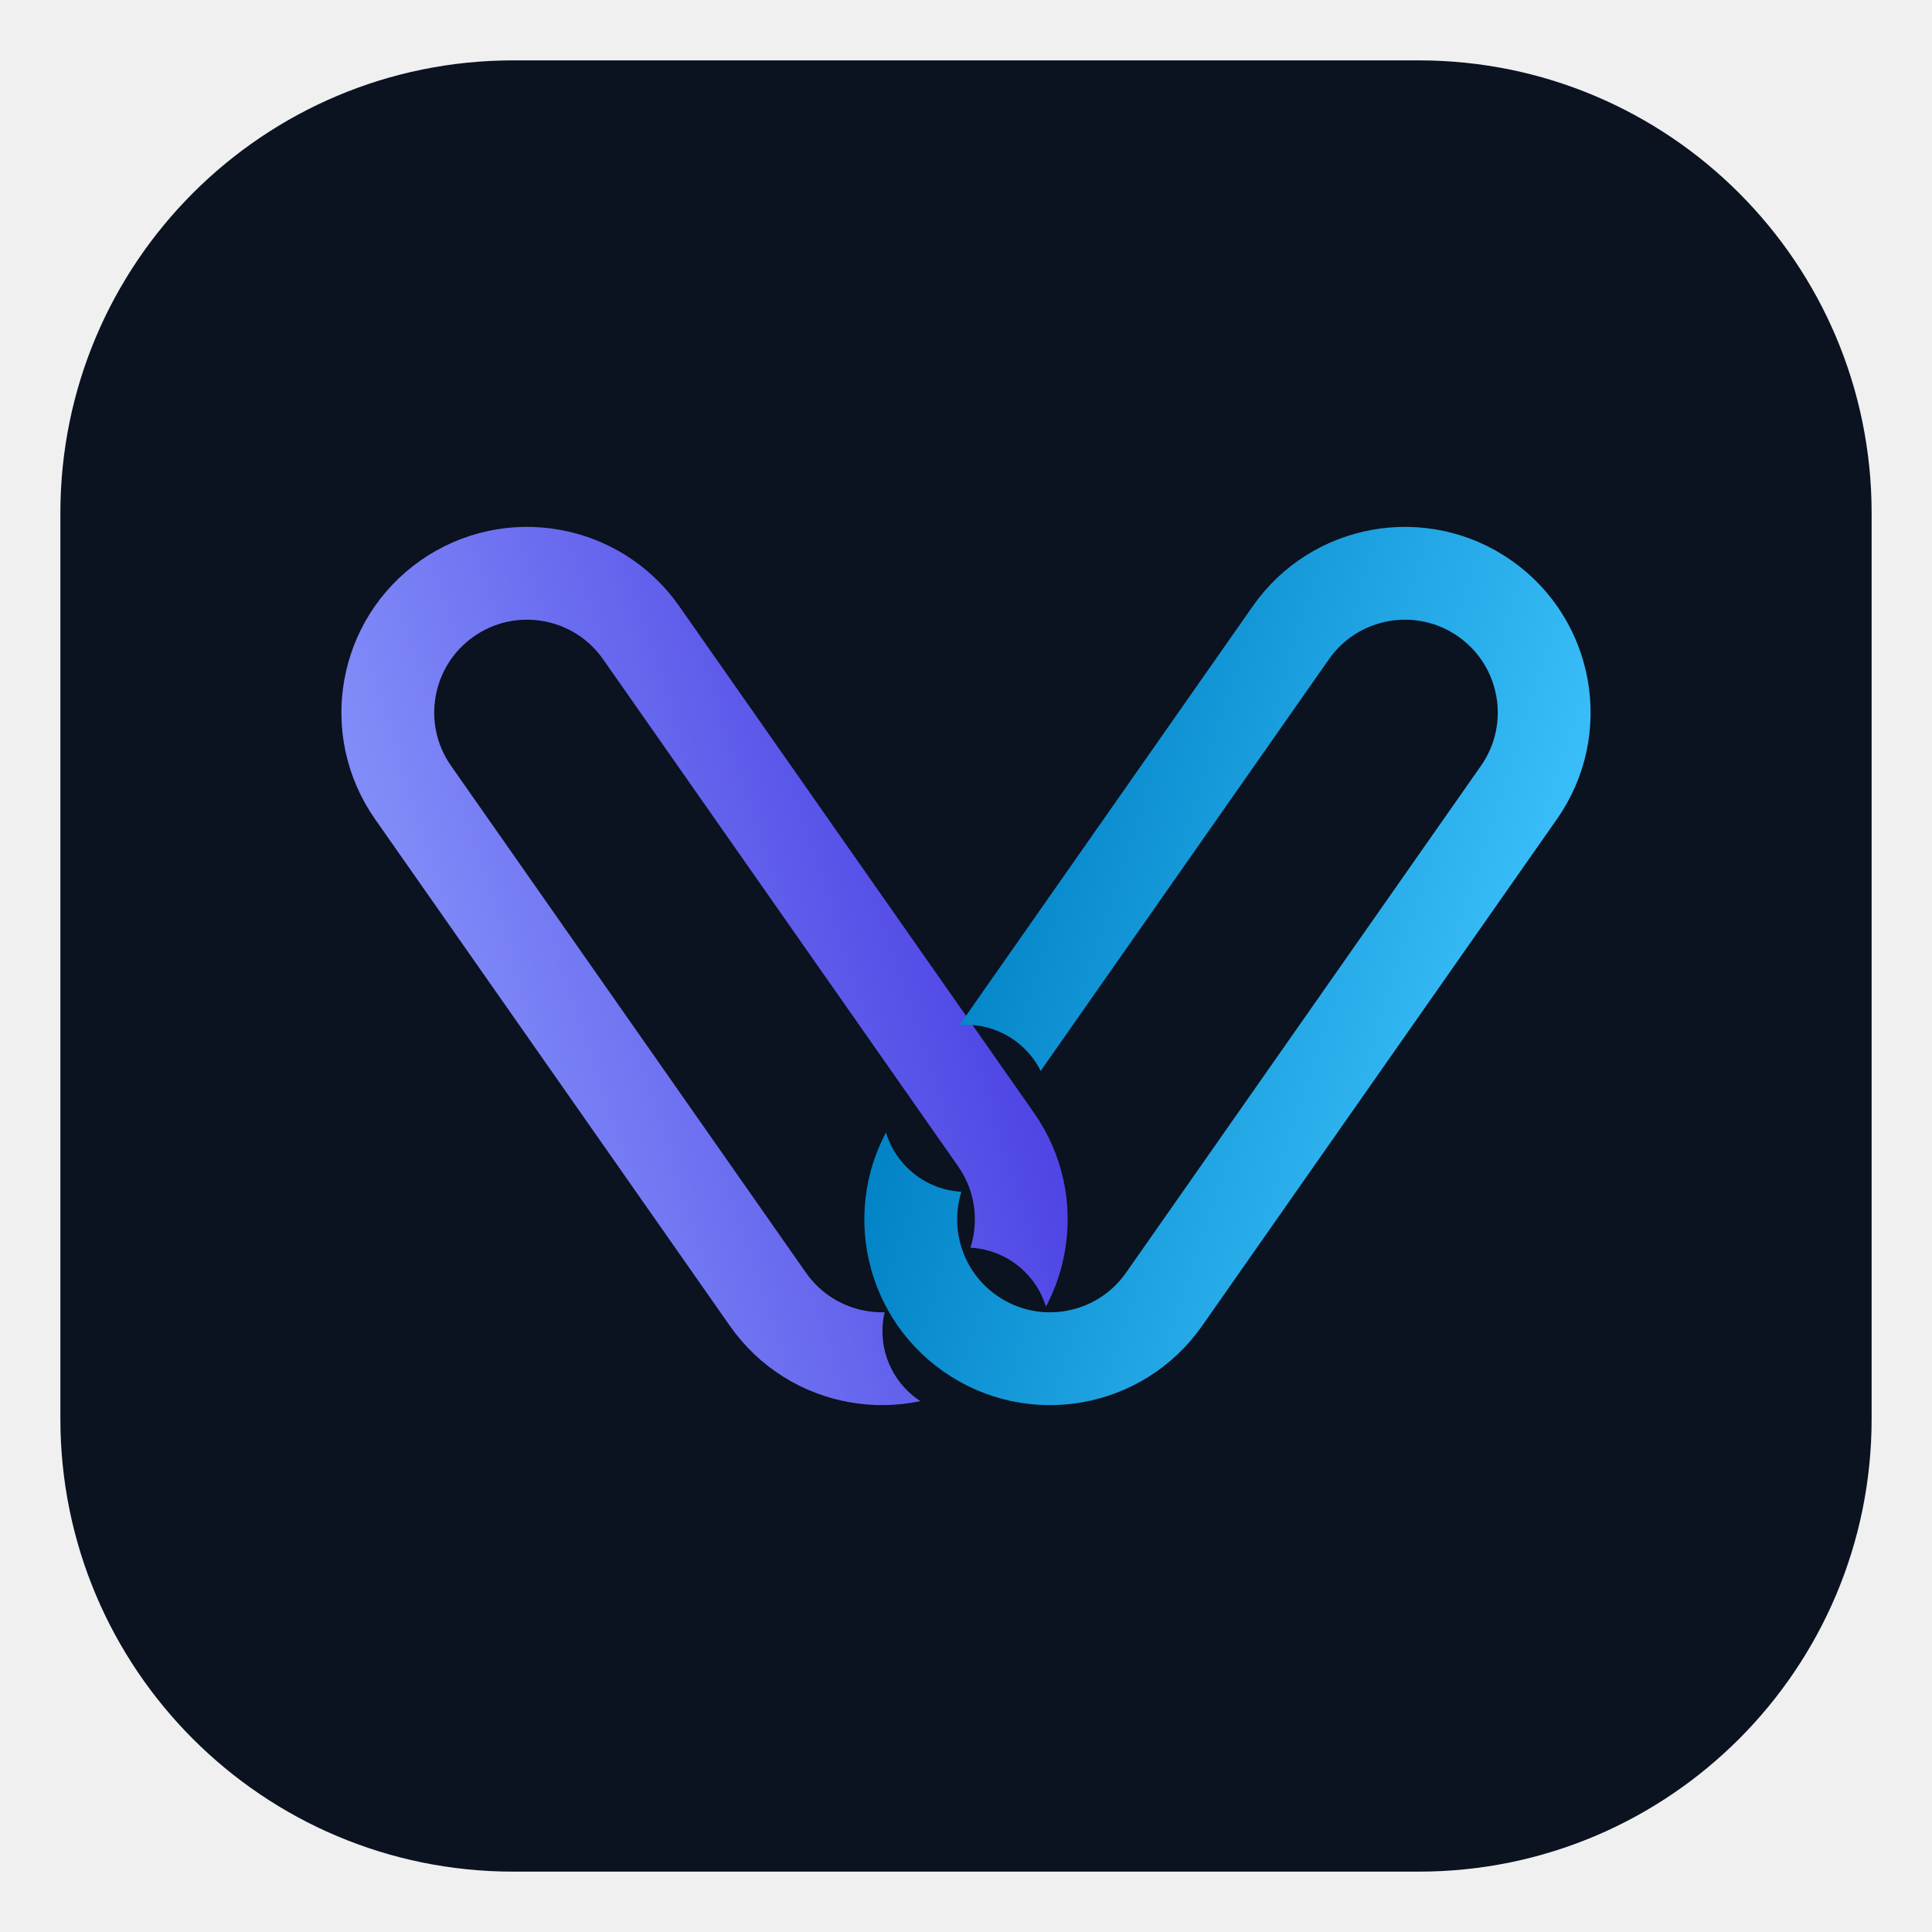
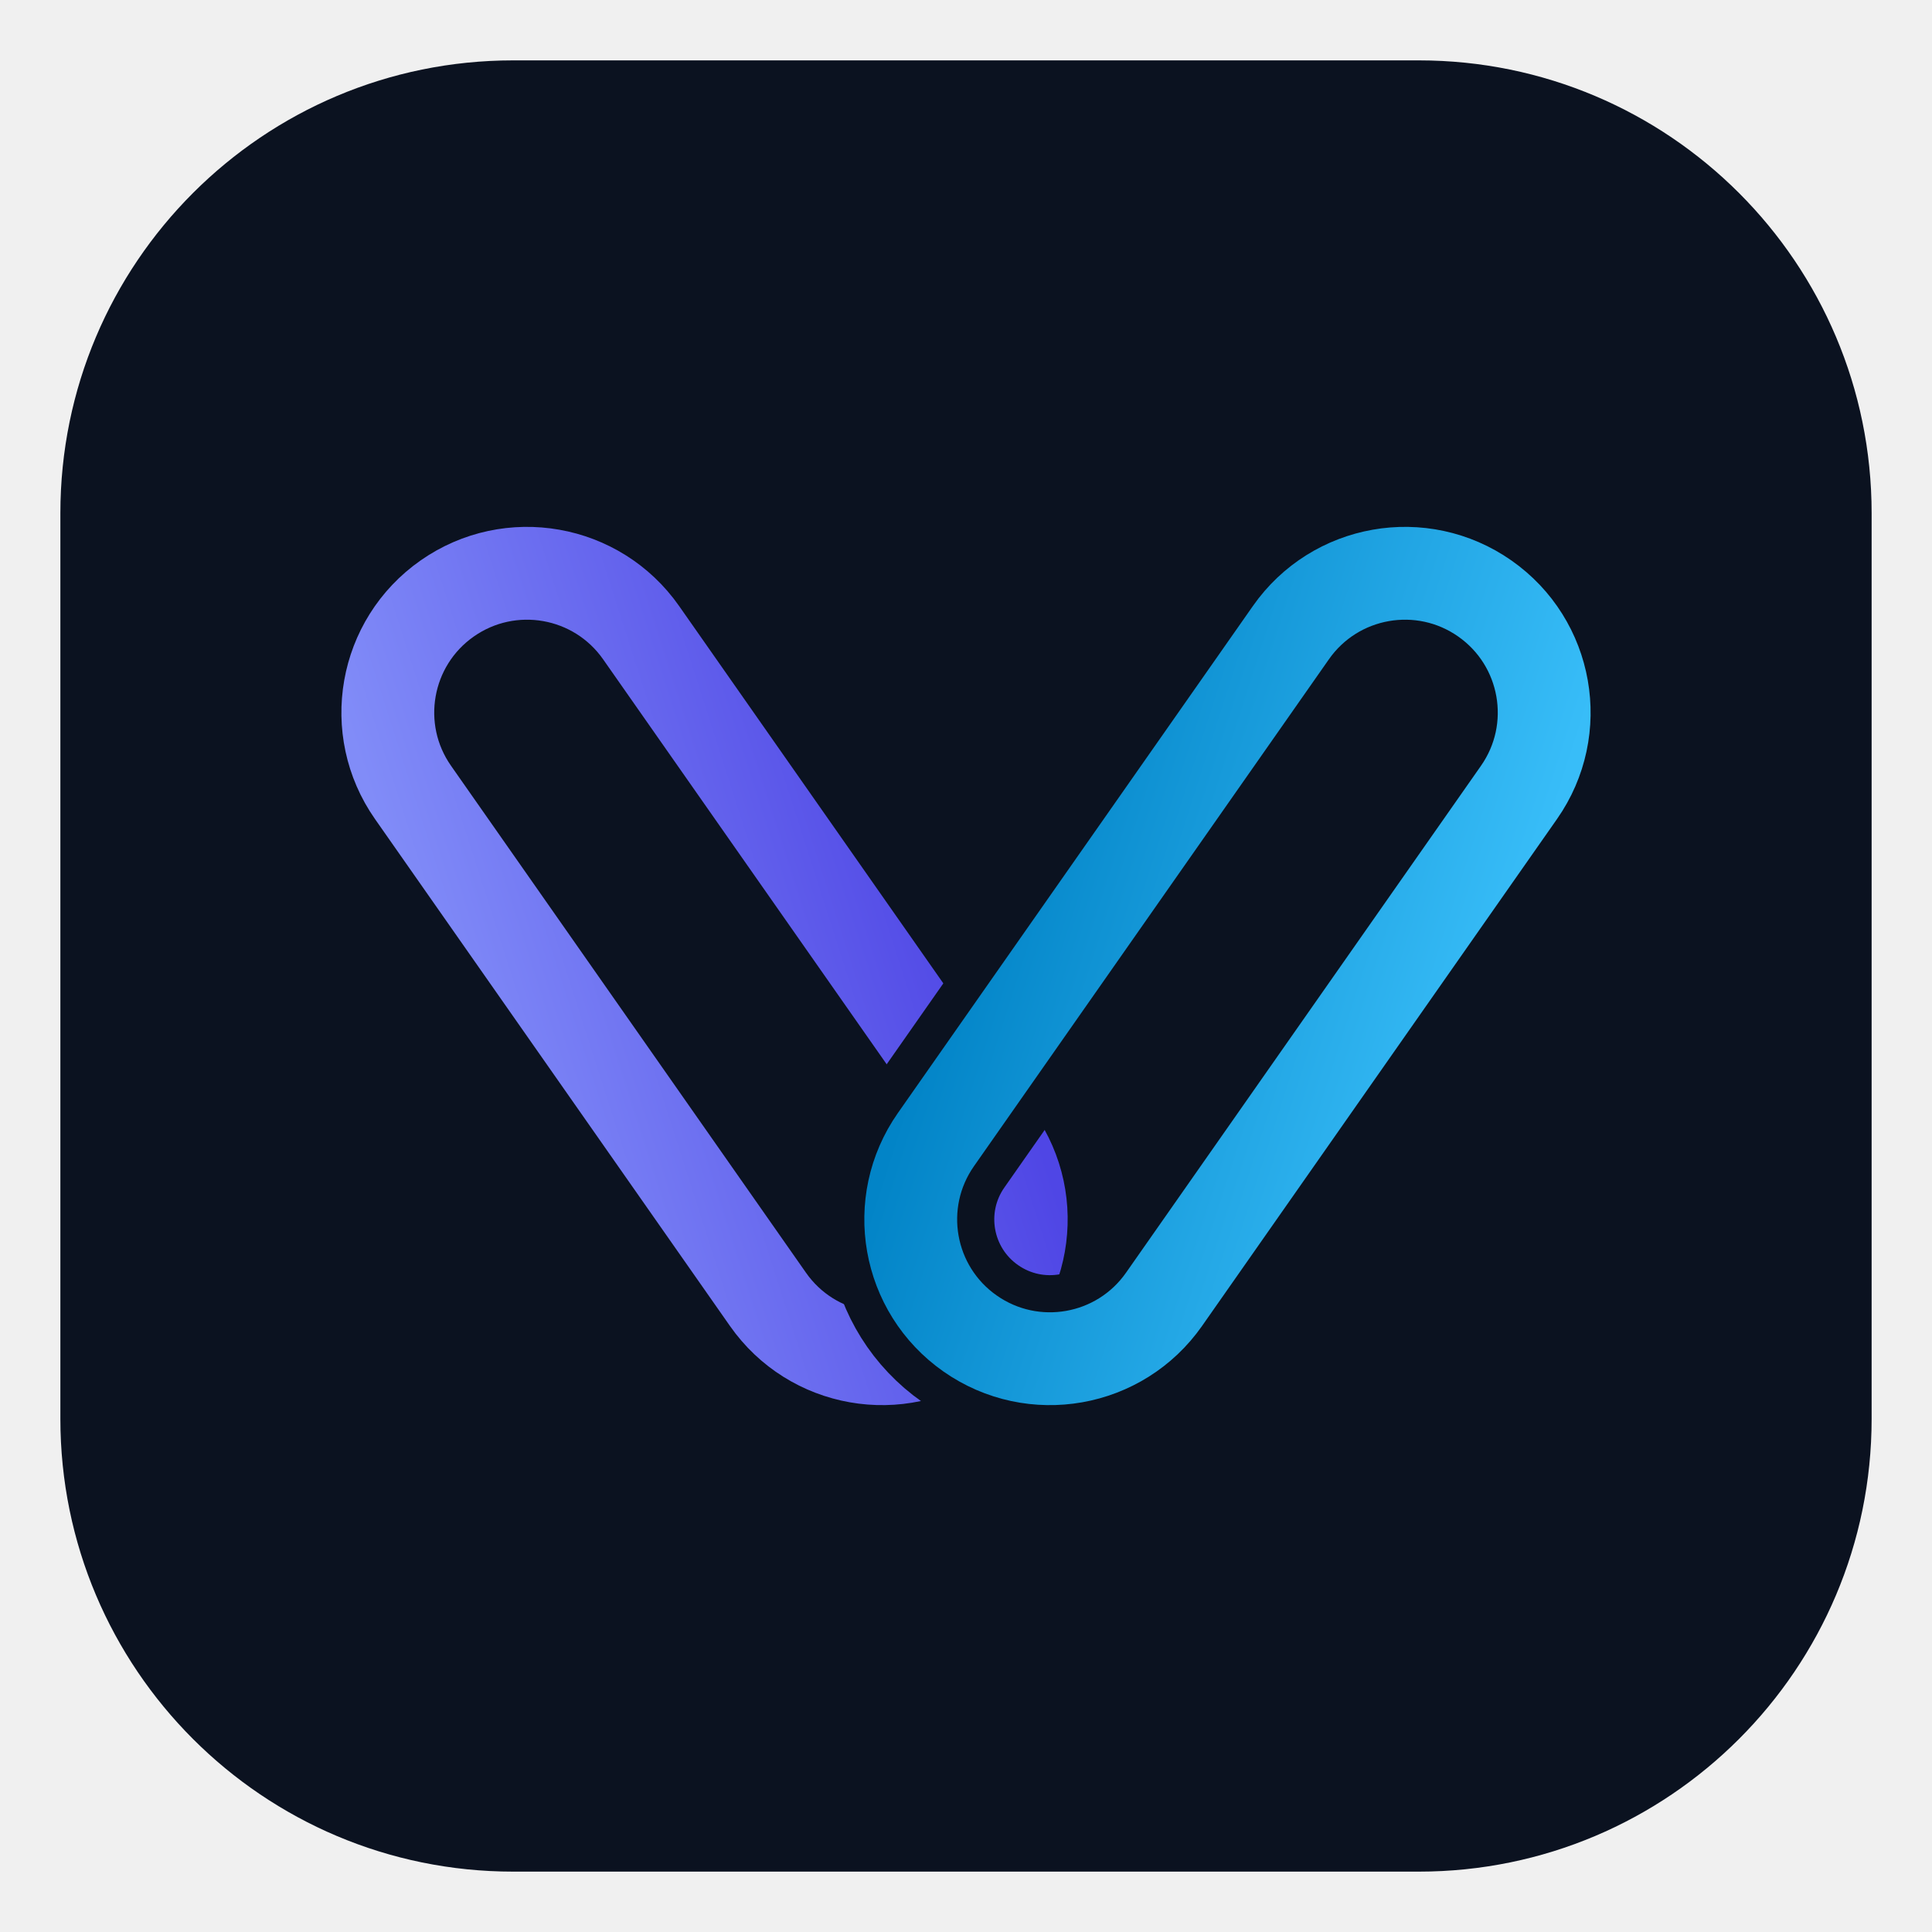
<svg xmlns="http://www.w3.org/2000/svg" viewBox="0 0 512 512" width="512" height="512" role="img" aria-label="Veritra app icon">
  <defs>
    <linearGradient id="iconLinkL" x1="0" y1="0" x2="1" y2="1">
      <stop offset="0" stop-color="#818CF8" />
      <stop offset="1" stop-color="#4F46E5" />
    </linearGradient>
    <linearGradient id="iconLinkR" x1="1" y1="0" x2="0" y2="1">
      <stop offset="0" stop-color="#38BDF8" />
      <stop offset="1" stop-color="#0284C7" />
    </linearGradient>
-     <mask id="iconUnderBottom">
+     <mask id="iconTuckUnder">
      <rect x="-512" y="-512" width="2048" height="2048" fill="#fff" />
-       <circle cx="256" cy="356" r="27" fill="#000" />
-     </mask>
-     <mask id="iconUnderTop">
-       <rect x="-512" y="-512" width="2048" height="2048" fill="#fff" />
-       <circle cx="256" cy="284" r="27" fill="#000" />
+       <rect x="295.5" y="93" width="90" height="290" rx="45" fill="none" stroke="#000" stroke-width="54" transform="rotate(35 340.5 238)" />
    </mask>
  </defs>
  <rect x="16" y="16" width="480" height="480" rx="120" fill="#0B1220" />
  <g transform="translate(256 256) scale(0.82) translate(-256 -238)">
-     <g mask="url(#iconUnderBottom)">
+     <g mask="url(#iconTuckUnder)">
      <rect x="126.5" y="93" width="90" height="290" rx="45" fill="none" stroke="url(#iconLinkL)" stroke-width="30" transform="rotate(-35 171.5 238)" />
    </g>
-     <g mask="url(#iconUnderTop)">
-       <rect x="295.5" y="93" width="90" height="290" rx="45" fill="none" stroke="url(#iconLinkR)" stroke-width="30" transform="rotate(35 340.5 238)" />
-     </g>
+     <rect x="295.5" y="93" width="90" height="290" rx="45" fill="none" stroke="url(#iconLinkR)" stroke-width="30" transform="rotate(35 340.5 238)" />
  </g>
</svg>
